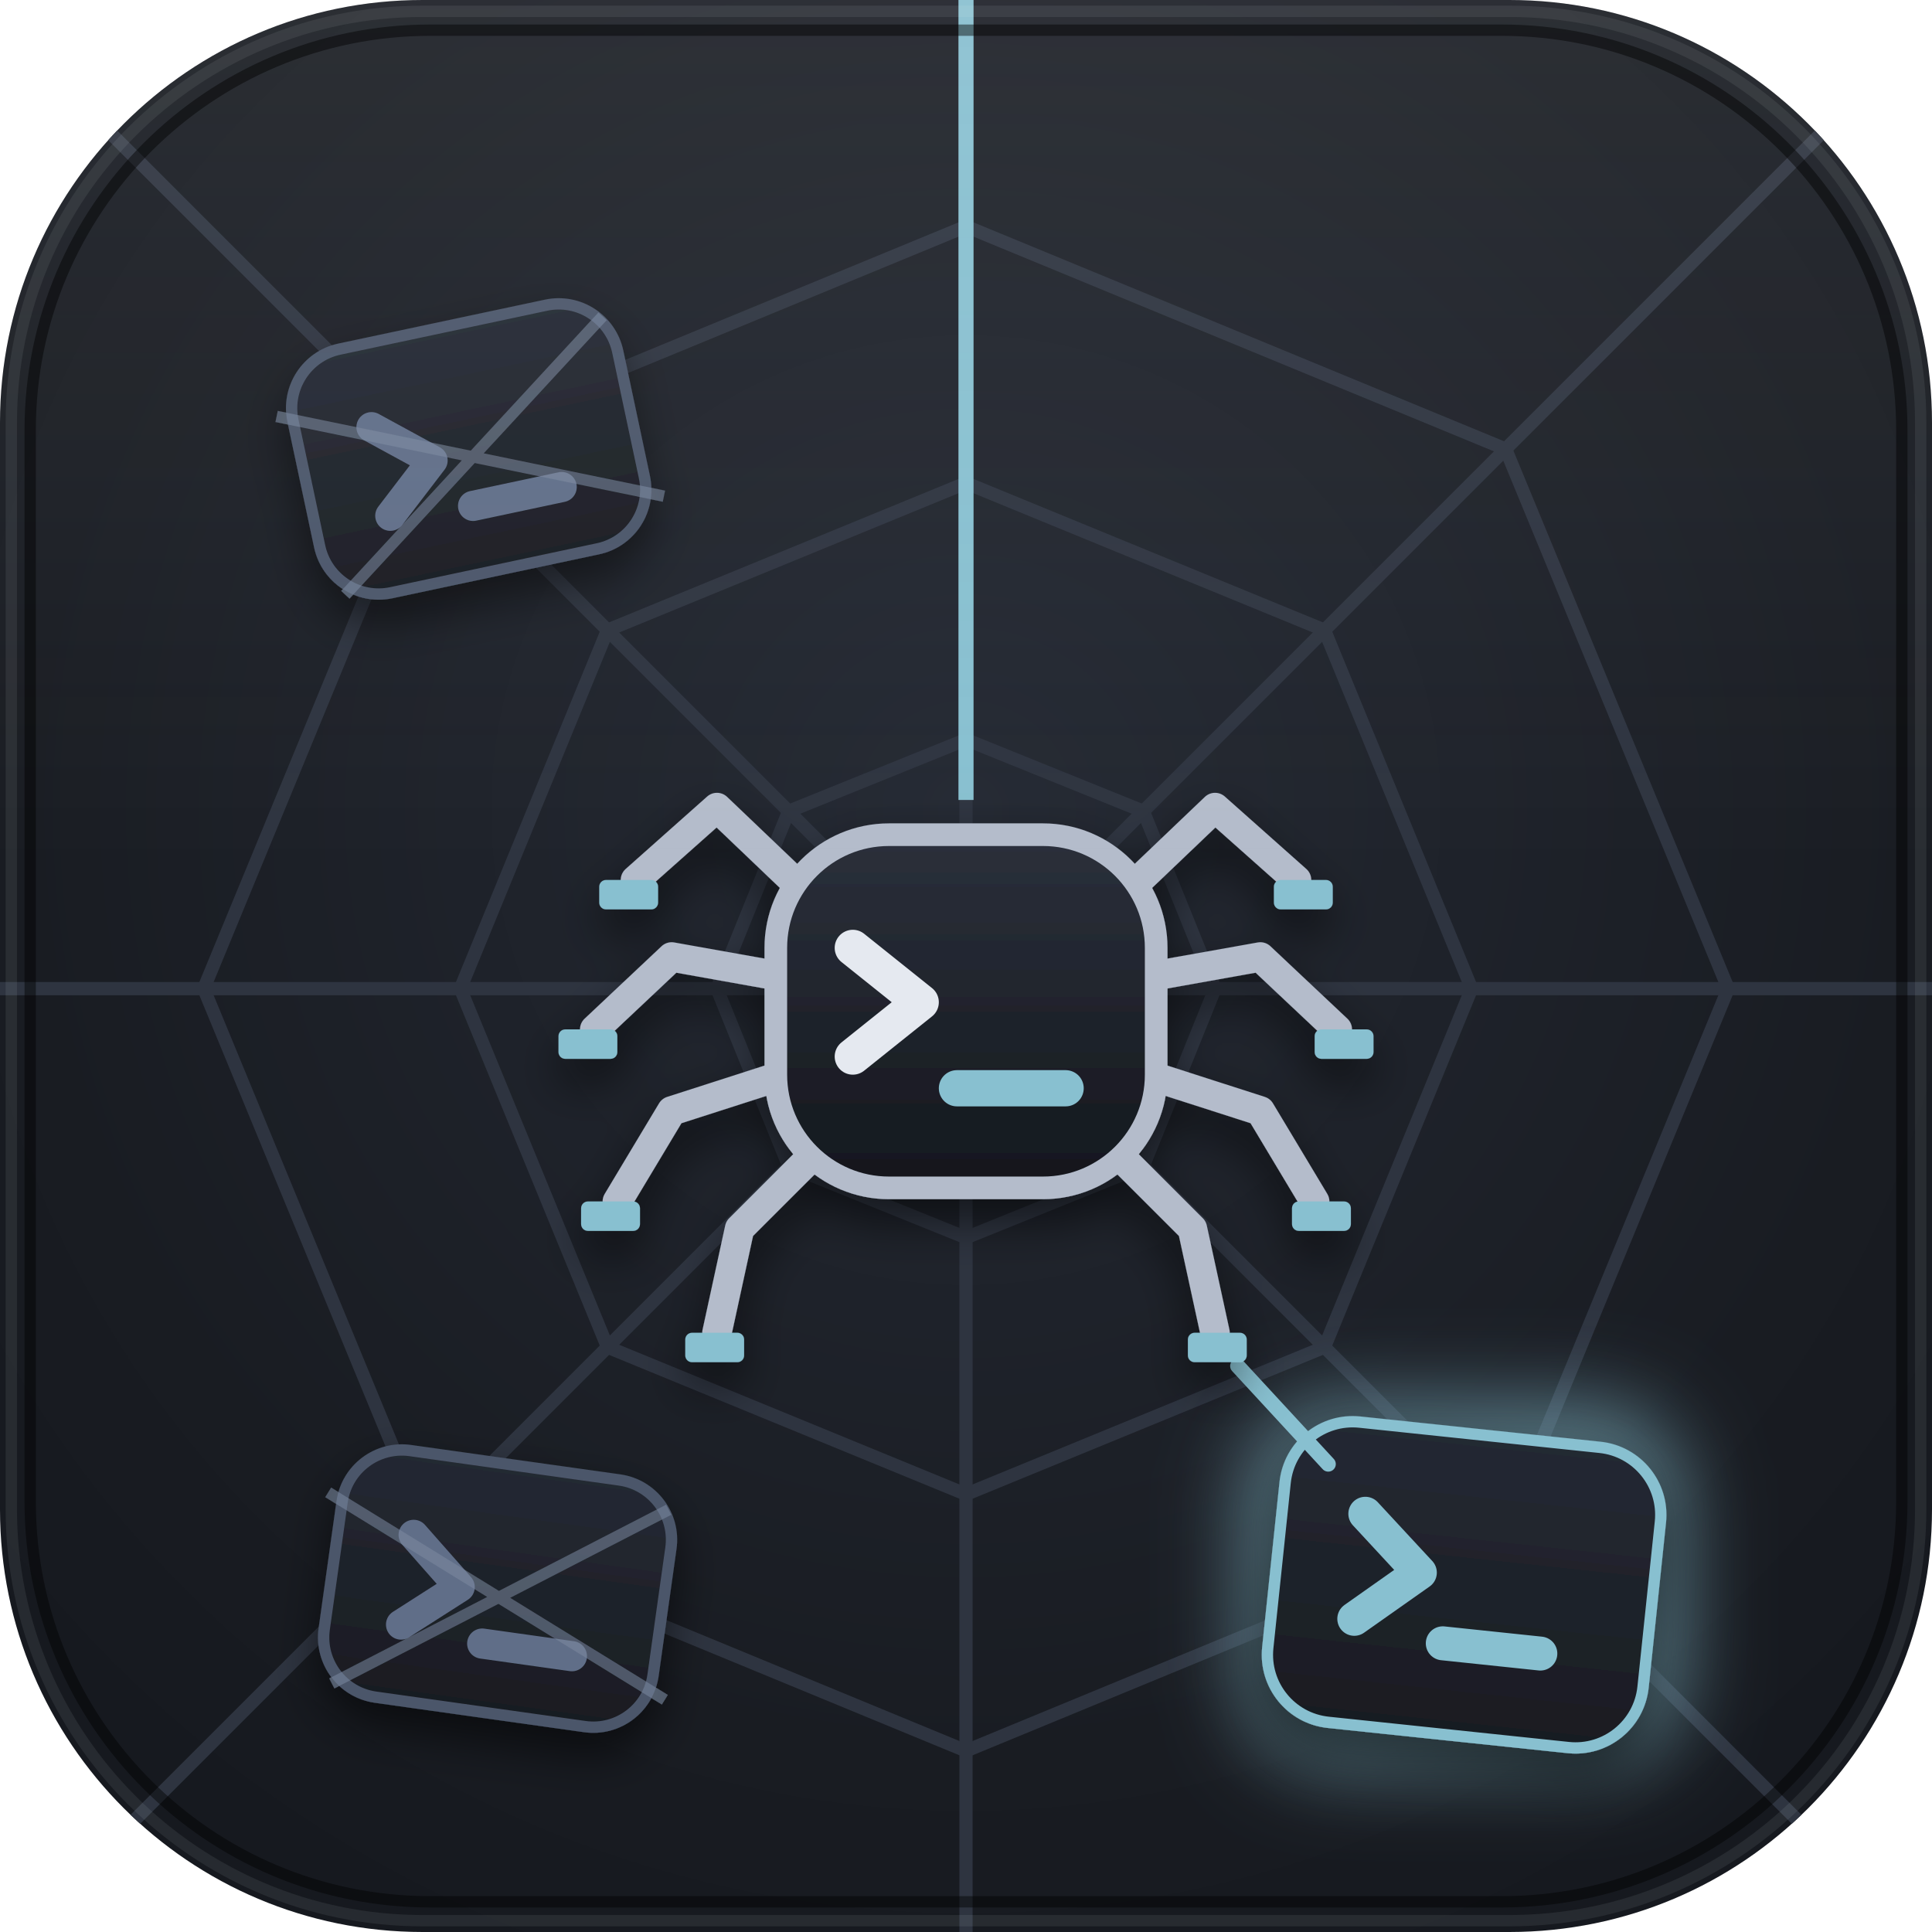
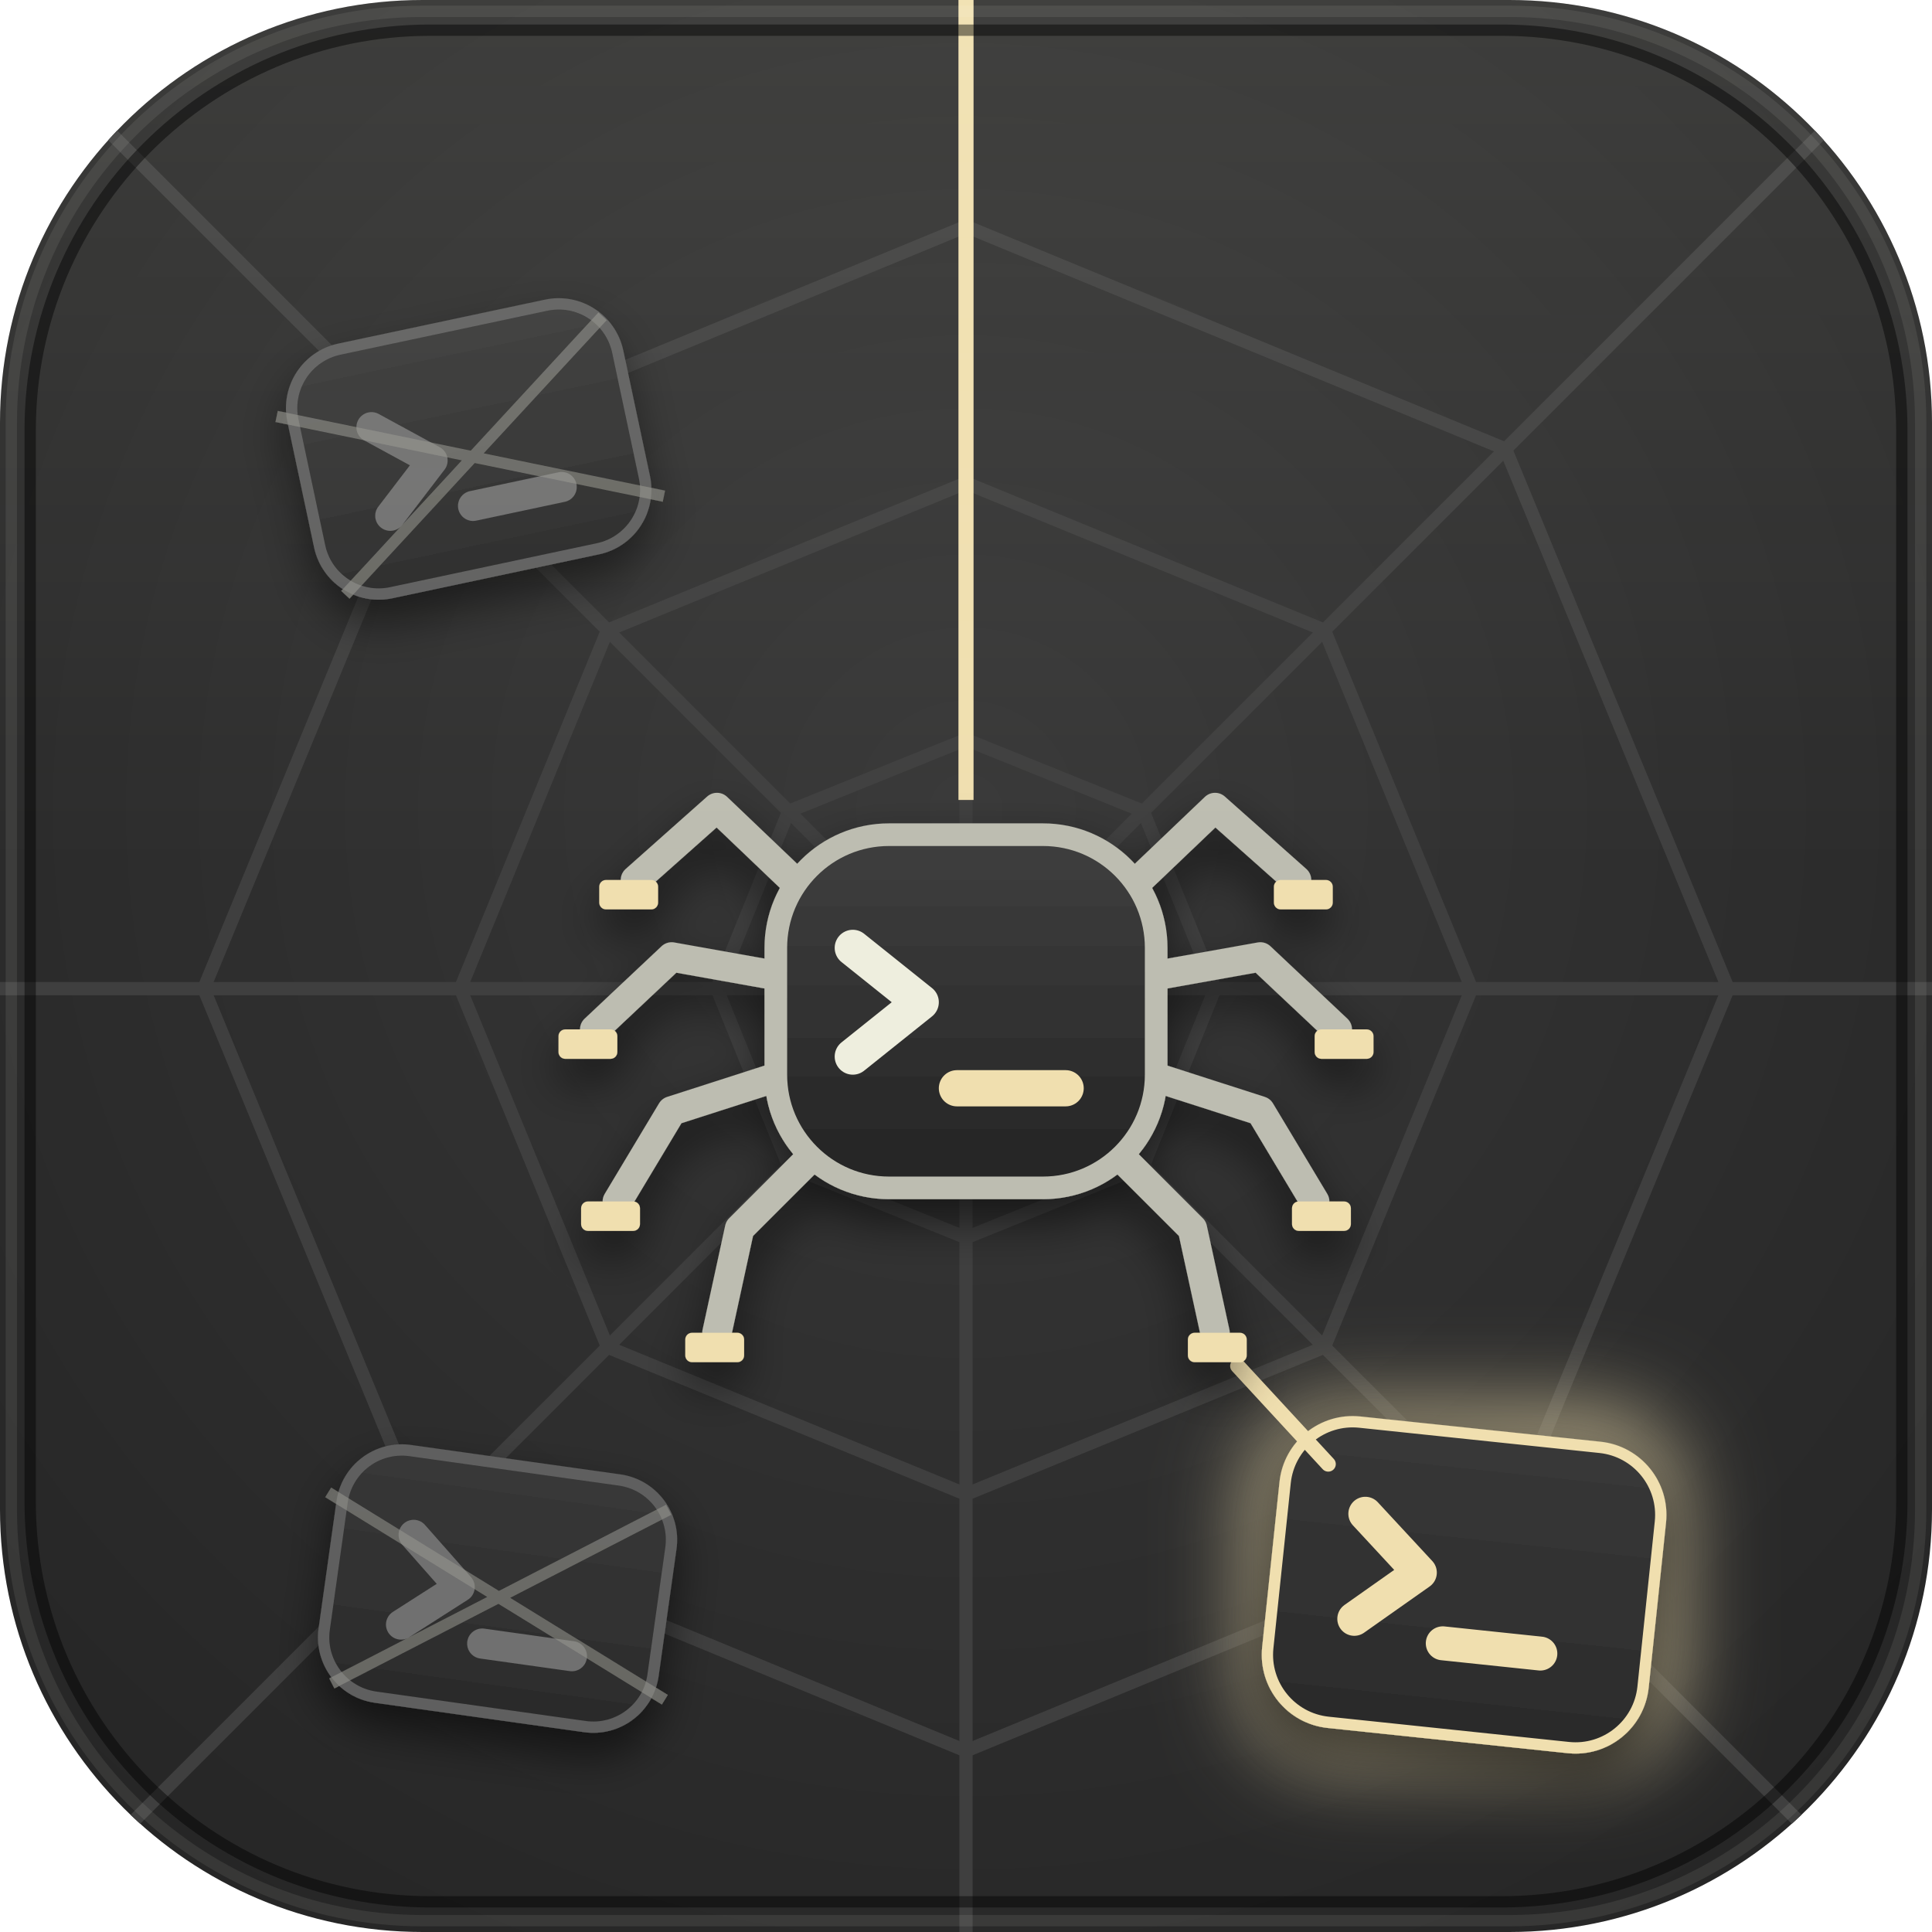
<svg xmlns="http://www.w3.org/2000/svg" viewBox="0 0 512 512">
  <defs>
    <radialGradient id="telar-icon-tile" cx="0.5" cy="0.42" r="0.75">
-       <stop offset="0" stop-color="#242933" />
-       <stop offset="0.65" stop-color="#191c22" />
-       <stop offset="1" stop-color="#14171d" />
+       <stop offset="0" stop-color="#383838" />
+       <stop offset="0.65" stop-color="#2b2b2b" />
+       <stop offset="1" stop-color="#242424" />
    </radialGradient>
    <linearGradient id="telar-icon-gloss" x1="0" y1="0" x2="0" y2="1">
-       <stop offset="0" stop-color="#eceff4" stop-opacity="0.09" />
-       <stop offset="0.45" stop-color="#eceff4" stop-opacity="0" />
+       <stop offset="0" stop-color="#ffffef" stop-opacity="0.09" />
+       <stop offset="0.45" stop-color="#ffffef" stop-opacity="0" />
    </linearGradient>
    <linearGradient id="telar-icon-body" x1="0" y1="0" x2="0" y2="1">
-       <stop offset="0" stop-color="#2b303b" />
-       <stop offset="1" stop-color="#14171d" />
+       <stop offset="0" stop-color="#3f3f3f" />
+       <stop offset="1" stop-color="#242424" />
    </linearGradient>
    <linearGradient id="telar-icon-screen" x1="0" y1="0" x2="0" y2="1">
-       <stop offset="0" stop-color="#242933" />
-       <stop offset="1" stop-color="#191c22" />
+       <stop offset="0" stop-color="#383838" />
+       <stop offset="1" stop-color="#2b2b2b" />
    </linearGradient>
    <clipPath id="telar-icon-clip">
      <rect width="512" height="512" rx="112" />
    </clipPath>
    <filter id="telar-icon-glow" x="-50%" y="-50%" width="200%" height="200%">
      <feGaussianBlur stdDeviation="11" />
    </filter>
    <filter id="telar-icon-shadow" x="-30%" y="-30%" width="160%" height="160%">
      <feDropShadow dx="0" dy="6" stdDeviation="6" flood-color="#000000" flood-opacity="0.55" />
    </filter>
  </defs>
  <rect width="512" height="512" rx="112" fill="url(#telar-icon-tile)" />
-   <g clip-path="url(#telar-icon-clip)" fill="none" stroke="#2e3440" stroke-width="3.5">
+   <g clip-path="url(#telar-icon-clip)" fill="none" stroke="#3f3f3f" stroke-width="3.5">
    <path d="M256 262 L256 0 M256 262 L512 6 M256 262 L512 262 M256 262 L512 518 M256 262 L256 512 M256 262 L0 518 M256 262 L0 262 M256 262 L0 6" />
    <path d="M256 196 L303 215 L322 262 L303 309 L256 328 L209 309 L190 262 L209 215 Z" />
    <path d="M256 128 L351 167 L390 262 L351 357 L256 396 L161 357 L122 262 L161 167 Z" />
    <path d="M256 60 L399 119 L458 262 L399 405 L256 464 L113 405 L54 262 L113 119 Z" />
  </g>
  <g filter="url(#telar-icon-shadow)">
    <g transform="rotate(-12 124 118)">
-       <rect x="80" y="86" width="88" height="66" rx="16" fill="url(#telar-icon-screen)" stroke="#4c566a" stroke-width="3" />
-       <path d="M100 108 L114 120 L100 132 M122 134 H146" fill="none" stroke="#616e88" stroke-width="8" stroke-linecap="round" stroke-linejoin="round" />
-       <path d="M76 100 L172 142 M84 150 L166 92" stroke="#7b88a1" stroke-opacity="0.55" stroke-width="3" />
+       <rect x="80" y="86" width="88" height="66" rx="16" fill="url(#telar-icon-screen)" stroke="#5f5f5f" stroke-width="3" />
+       <path d="M100 108 L114 120 L100 132 M122 134 H146" fill="none" stroke="#6f6f6f" stroke-width="8" stroke-linecap="round" stroke-linejoin="round" />
+       <path d="M76 100 L172 142 M84 150 L166 92" stroke="#989890" stroke-opacity="0.55" stroke-width="3" />
    </g>
    <g transform="rotate(8 132 420)">
-       <rect x="88" y="388" width="88" height="66" rx="16" fill="url(#telar-icon-screen)" stroke="#4c566a" stroke-width="3" />
-       <path d="M108 410 L122 422 L108 434 M130 436 H154" fill="none" stroke="#616e88" stroke-width="8" stroke-linecap="round" stroke-linejoin="round" />
-       <path d="M84 402 L180 444 M92 452 L174 394" stroke="#7b88a1" stroke-opacity="0.55" stroke-width="3" />
+       <rect x="88" y="388" width="88" height="66" rx="16" fill="url(#telar-icon-screen)" stroke="#5f5f5f" stroke-width="3" />
+       <path d="M108 410 L122 422 L108 434 M130 436 H154" fill="none" stroke="#6f6f6f" stroke-width="8" stroke-linecap="round" stroke-linejoin="round" />
+       <path d="M84 402 L180 444 M92 452 L174 394" stroke="#989890" stroke-opacity="0.55" stroke-width="3" />
    </g>
  </g>
-   <rect x="330" y="372" width="116" height="96" rx="24" fill="#88c0d0" opacity="0.6" filter="url(#telar-icon-glow)" />
+   <rect x="330" y="372" width="116" height="96" rx="24" fill="#f0dfaf" opacity="0.6" filter="url(#telar-icon-glow)" />
  <g transform="rotate(6 388 420)" filter="url(#telar-icon-shadow)">
-     <rect x="338" y="380" width="100" height="80" rx="18" fill="url(#telar-icon-screen)" stroke="#88c0d0" stroke-width="3" />
-     <path d="M360 404 L376 418 L360 432 M384 436 H410" fill="none" stroke="#88c0d0" stroke-width="9" stroke-linecap="round" stroke-linejoin="round" />
+     <rect x="338" y="380" width="100" height="80" rx="18" fill="url(#telar-icon-screen)" stroke="#f0dfaf" stroke-width="3" />
+     <path d="M360 404 L376 418 L360 432 M384 436 H410" fill="none" stroke="#f0dfaf" stroke-width="9" stroke-linecap="round" stroke-linejoin="round" />
  </g>
-   <path d="M256 0 V212" stroke="#88c0d0" stroke-width="4" />
-   <path d="M328 362 L352 388" stroke="#88c0d0" stroke-width="4" stroke-linecap="round" />
+   <path d="M256 0 V212" stroke="#f0dfaf" stroke-width="4" />
+   <path d="M328 362 L352 388" stroke="#f0dfaf" stroke-width="4" stroke-linecap="round" />
  <g filter="url(#telar-icon-shadow)">
    <g transform="translate(256 268) scale(0.6) translate(-256 -254)">
-       <g fill="none" stroke="#b4bccb" stroke-width="13" stroke-linecap="round" stroke-linejoin="round">
+       <g fill="none" stroke="#bdbdb1" stroke-width="13" stroke-linecap="round" stroke-linejoin="round">
        <path d="M190 206 L146 164 L110 196" />
        <path d="M182 240 L126 230 L92 262" />
        <path d="M182 280 L126 298 L102 338" />
        <path d="M194 312 L156 350 L146 396" />
        <path d="M322 206 L366 164 L402 196" />
        <path d="M330 240 L386 230 L420 262" />
        <path d="M330 280 L386 298 L410 338" />
        <path d="M318 312 L356 350 L366 396" />
      </g>
-       <g fill="#88c0d0">
+       <g fill="#f0dfaf">
        <rect x="94" y="196" width="26" height="13" rx="3" />
        <rect x="76" y="262" width="26" height="13" rx="3" />
        <rect x="86" y="338" width="26" height="13" rx="3" />
        <rect x="132" y="396" width="26" height="13" rx="3" />
        <rect x="392" y="196" width="26" height="13" rx="3" />
        <rect x="410" y="262" width="26" height="13" rx="3" />
        <rect x="400" y="338" width="26" height="13" rx="3" />
        <rect x="354" y="396" width="26" height="13" rx="3" />
      </g>
-       <rect x="172" y="176" width="168" height="156" rx="50" fill="url(#telar-icon-body)" stroke="#b4bccb" stroke-width="10" />
+       <rect x="172" y="176" width="168" height="156" rx="50" fill="url(#telar-icon-body)" stroke="#bdbdb1" stroke-width="10" />
      <g fill="none" stroke-linecap="round" stroke-linejoin="round" stroke-width="16">
-         <path d="M206 226 L236 250 L206 274" stroke="#e5e9f0" />
-         <path d="M252 288 H300" stroke="#88c0d0" />
+         <path d="M206 226 L236 250 L206 274" stroke="#eeeede" />
+         <path d="M252 288 H300" stroke="#f0dfaf" />
      </g>
    </g>
  </g>
  <rect width="512" height="512" rx="112" fill="url(#telar-icon-gloss)" />
-   <rect x="3" y="3" width="506" height="506" rx="109" fill="none" stroke="#eceff4" stroke-opacity="0.08" stroke-width="3" />
+   <rect x="3" y="3" width="506" height="506" rx="109" fill="none" stroke="#ffffef" stroke-opacity="0.08" stroke-width="3" />
  <rect x="8" y="8" width="496" height="496" rx="106" fill="none" stroke="#000000" stroke-opacity="0.45" stroke-width="3" />
</svg>
